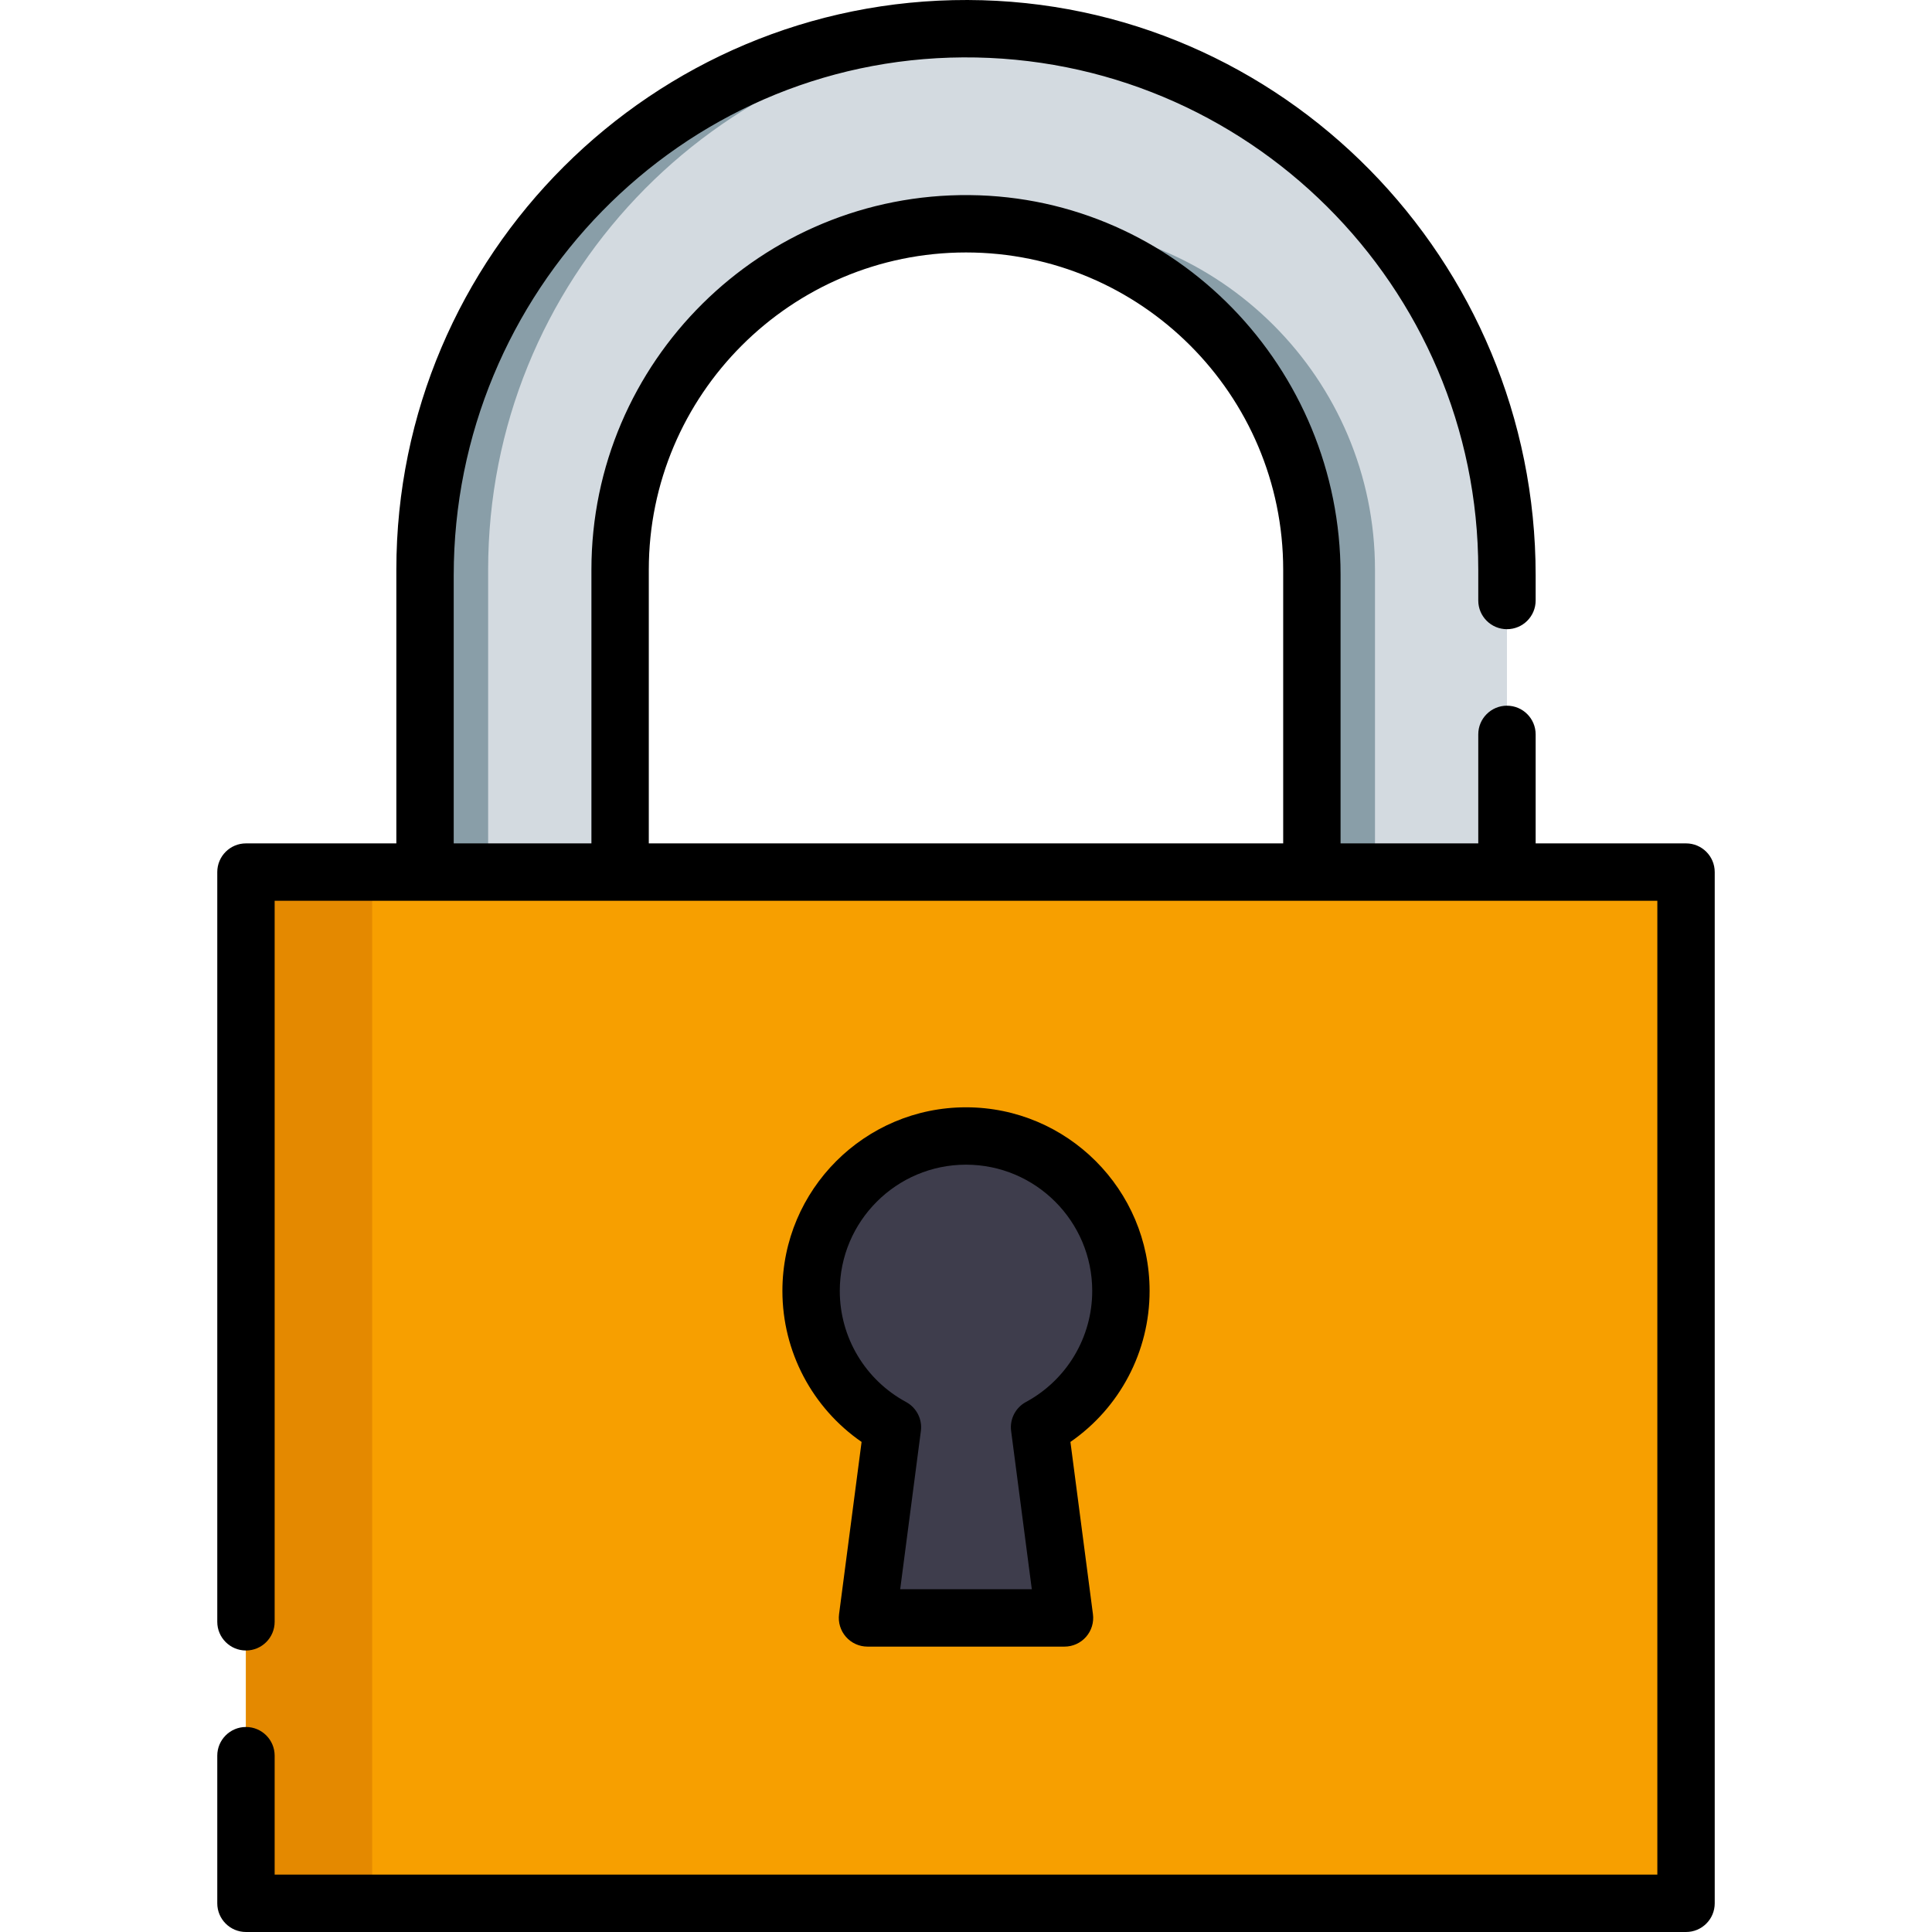
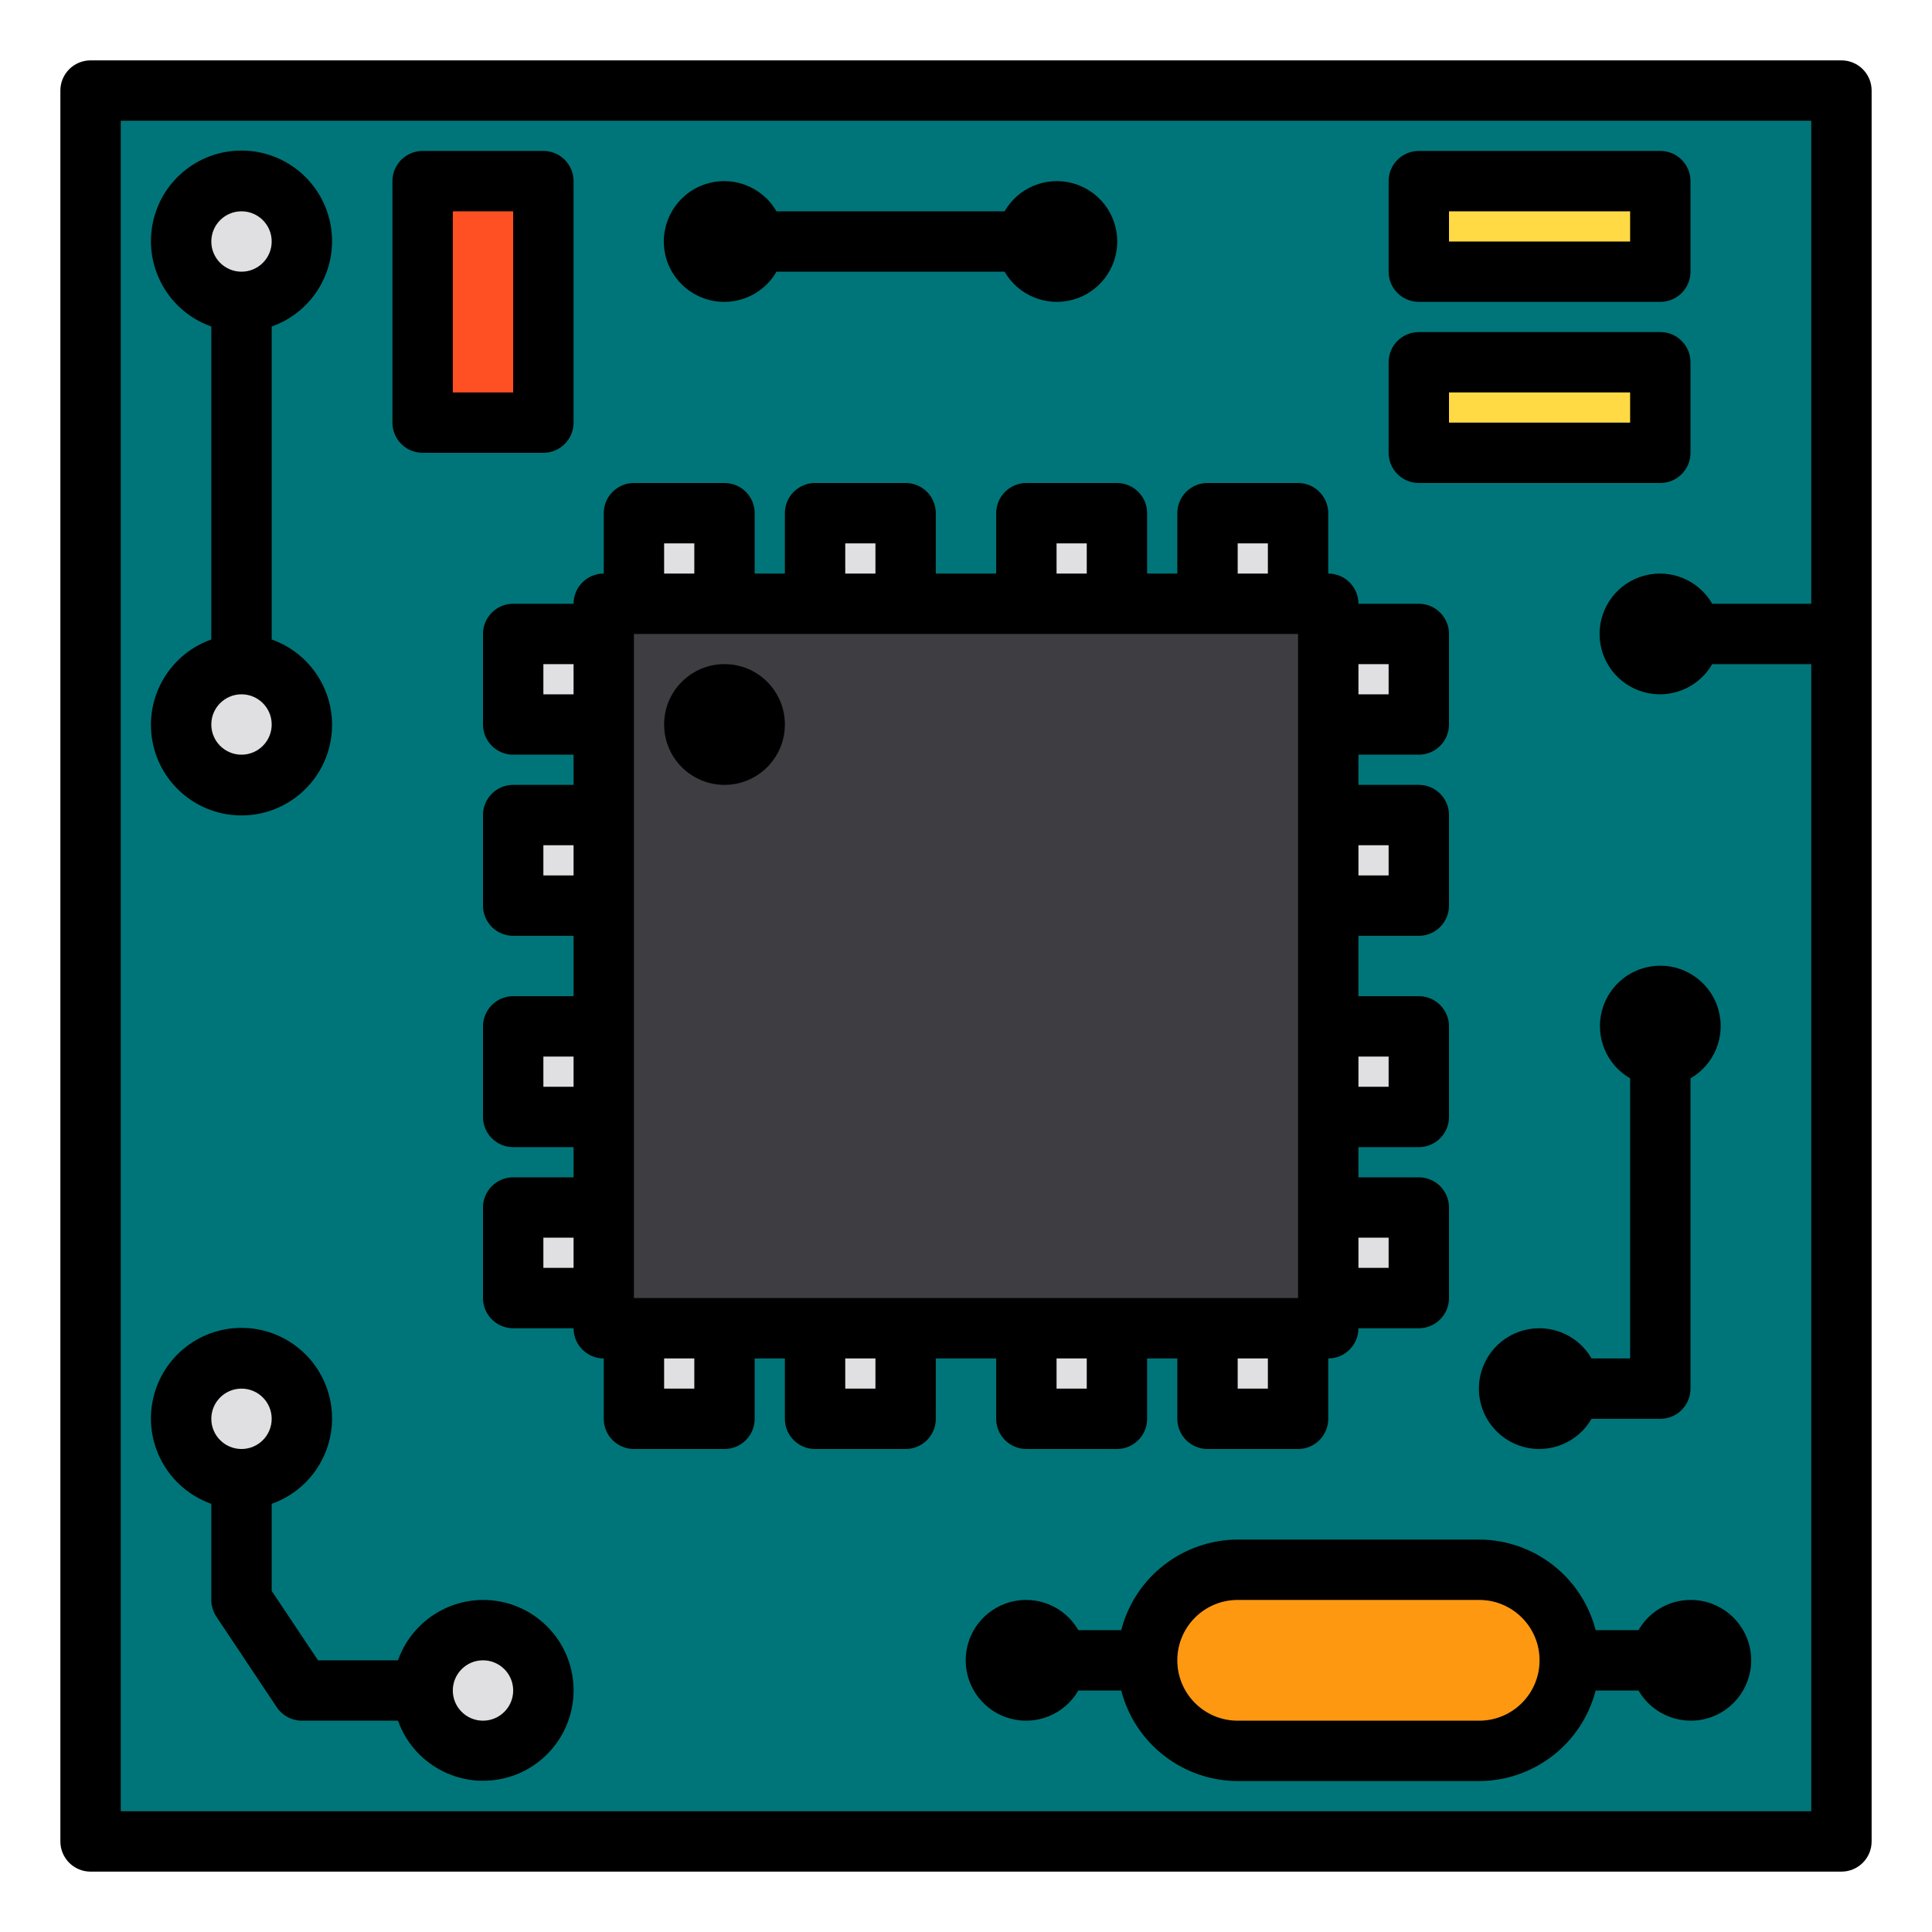
- <svg xmlns="http://www.w3.org/2000/svg" version="1.1" id="Capa_1" x="0px" y="0px" viewBox="0 0 512.001 512.001" style="enable-background:new 0 0 512.001 512.001;" xml:space="preserve">
-   <path style="fill:#D3DAE0;" d="M399.36,231.111v-80.142c0-79.179-64.187-143.366-143.356-143.366  c-79.179,0-143.366,64.187-143.366,143.366v80.142 M164.336,231.111v-80.142c0-50.553,41.125-91.668,91.668-91.668  s91.658,41.115,91.658,91.668v80.142" />
-   <g>
-     <path style="fill:#899EA8;" d="M264.366,7.852c-2.767-0.159-5.554-0.249-8.362-0.249c-79.179,0-143.366,64.187-143.366,143.366   v80.142h16.725v-80.142C129.363,74.598,189.08,12.183,264.366,7.852z" />
-     <path style="fill:#899EA8;" d="M272.729,59.3c-2.819,0-5.608,0.135-8.363,0.385c46.637,4.238,83.295,43.549,83.295,91.283v80.142   h16.725v-80.142C364.386,100.416,323.271,59.3,272.729,59.3z" />
+ <svg xmlns="http://www.w3.org/2000/svg" height="512" viewBox="0 0 64 64" width="512">
+   <g id="Circuit-technology-electronics">
+     <path d="m3 3h58v58h-58z" fill="#007579" />
+     <path d="m17 34h3v3h-3z" fill="#78b9eb" />
+     <path d="m17 21h3v3h-3z" fill="#78b9eb" />
+     <path d="m17 27h3v3h-3z" fill="#78b9eb" />
+     <path d="m17 40h3v3h-3z" fill="#78b9eb" />
+     <circle cx="16" cy="56" fill="#e0e0e2" r="2" />
+     <circle cx="8" cy="47" fill="#e0e0e2" r="2" />
+     <path d="m44 34h3v3h-3z" fill="#78b9eb" />
+     <path d="m44 40h3v3h-3z" fill="#78b9eb" />
+     <path d="m44 27h3v3h-3z" fill="#78b9eb" />
+     <path d="m44 21h3v3h-3z" fill="#78b9eb" />
+     <path d="m49 52a3 3 0 0 1 0 6h-8a3 3 0 0 1 0-6z" fill="#ff9811" />
+     <path d="m34 17h3v3h-3z" fill="#78b9eb" />
+     <path d="m40 17h3v3h-3z" fill="#78b9eb" />
+     <path d="m27 17h3v3h-3z" fill="#78b9eb" />
+     <path d="m21 17h3v3h-3z" fill="#78b9eb" />
+     <circle cx="8" cy="24" fill="#e0e0e2" r="2" />
+     <circle cx="8" cy="8" fill="#e0e0e2" r="2" />
+     <path d="m14 6h4v8h-4z" fill="#ff5023" />
+     <path d="m47 6h8v3h-8z" fill="#ffda44" />
+     <path d="m47 12h8v3h-8z" fill="#ffda44" />
+     <path d="m20 20h24v24h-24z" fill="#3e3d42" />
+     <g fill="#e0e0e2">
+       <path d="m21 17h3v3h-3z" />
+       <path d="m27 17h3v3h-3z" />
+       <path d="m34 17h3v3h-3z" />
+       <path d="m40 17h3v3h-3z" />
+       <path d="m44 21h3v3h-3z" />
+       <path d="m44 27h3v3h-3z" />
+       <path d="m44 34h3v3h-3z" />
+       <path d="m44 40h3v3h-3z" />
+       <path d="m34 44h3v3h-3z" />
+       <path d="m40 44h3v3h-3z" />
+       <path d="m27 44h3v3h-3z" />
+       <path d="m21 44h3v3h-3z" />
+       <path d="m17 40h3v3h-3z" />
+       <path d="m17 34h3v3h-3z" />
+       <path d="m17 27h3v3h-3z" />
+       <path d="m17 21h3v3h-3z" />
+     </g>
+     <circle cx="24" cy="24" fill="#ff5023" r="1" />
+     <path d="m61 2h-58a1 1 0 0 0 -1 1v58a1 1 0 0 0 1 1h58a1 1 0 0 0 1-1v-58a1 1 0 0 0 -1-1zm-1 18h-3.28a2 2 0 1 0 0 2h3.28v38h-56v-56h56z" />
+     <path d="m47 25a1 1 0 0 0 1-1v-3a1 1 0 0 0 -1-1h-2a1 1 0 0 0 -1-1v-2a1 1 0 0 0 -1-1h-3a1 1 0 0 0 -1 1v2h-1v-2a1 1 0 0 0 -1-1h-3a1 1 0 0 0 -1 1v2h-2v-2a1 1 0 0 0 -1-1h-3a1 1 0 0 0 -1 1v2h-1v-2a1 1 0 0 0 -1-1h-3a1 1 0 0 0 -1 1v2a1 1 0 0 0 -1 1h-2a1 1 0 0 0 -1 1v3a1 1 0 0 0 1 1h2v1h-2a1 1 0 0 0 -1 1v3a1 1 0 0 0 1 1h2v2h-2a1 1 0 0 0 -1 1v3a1 1 0 0 0 1 1h2v1h-2a1 1 0 0 0 -1 1v3a1 1 0 0 0 1 1h2a1 1 0 0 0 1 1v2a1 1 0 0 0 1 1h3a1 1 0 0 0 1-1v-2h1v2a1 1 0 0 0 1 1h3a1 1 0 0 0 1-1v-2h2v2a1 1 0 0 0 1 1h3a1 1 0 0 0 1-1v-2h1v2a1 1 0 0 0 1 1h3a1 1 0 0 0 1-1v-2a1 1 0 0 0 1-1h2a1 1 0 0 0 1-1v-3a1 1 0 0 0 -1-1h-2v-1h2a1 1 0 0 0 1-1v-3a1 1 0 0 0 -1-1h-2v-2h2a1 1 0 0 0 1-1v-3a1 1 0 0 0 -1-1h-2v-1zm-2-3h1v1h-1zm-26 20h-1v-1h1zm0-6h-1v-1h1zm0-7h-1v-1h1zm0-6h-1v-1h1zm22-5h1v1h-1zm-6 0h1v1h-1zm-7 0h1v1h-1zm-6 0h1v1h-1zm1 28h-1v-1h1zm6 0h-1v-1h1zm7 0h-1v-1h1zm6 0h-1v-1h1zm1-3h-22v-22h22zm3-2v1h-1v-1zm0-6v1h-1v-1zm0-7v1h-1v-1z" />
+     <circle cx="24" cy="24" r="2" />
+     <path d="m47 10h8a1 1 0 0 0 1-1v-3a1 1 0 0 0 -1-1h-8a1 1 0 0 0 -1 1v3a1 1 0 0 0 1 1zm1-3h6v1h-6z" />
+     <path d="m47 16h8a1 1 0 0 0 1-1v-3a1 1 0 0 0 -1-1h-8a1 1 0 0 0 -1 1v3a1 1 0 0 0 1 1zm1-3h6v1h-6z" />
+     <path d="m5 24a3 3 0 1 0 4-2.816v-10.368a3 3 0 1 0 -2 0v10.368a3 3 0 0 0 -2 2.816zm3 1a1 1 0 1 1 1-1 1 1 0 0 1 -1 1zm0-18a1 1 0 1 1 -1 1 1 1 0 0 1 1-1z" />
+     <path d="m16 53a3 3 0 0 0 -2.816 2h-2.649l-1.535-2.3v-2.884a3 3 0 1 0 -2 0v3.184a1.006 1.006 0 0 0 .168.555l2 3a1 1 0 0 0 .832.445h3.184a2.995 2.995 0 1 0 2.816-4zm-8-7a1 1 0 1 1 -1 1 1 1 0 0 1 1-1zm8 11a1 1 0 1 1 1-1 1 1 0 0 1 -1 1z" />
+     <path d="m56 53a1.993 1.993 0 0 0 -1.722 1h-1.42a4 4 0 0 0 -3.858-3h-8a4 4 0 0 0 -3.858 3h-1.42a2 2 0 1 0 0 2h1.42a4 4 0 0 0 3.858 3h8a4 4 0 0 0 3.858-3h1.42a2 2 0 1 0 1.722-3zm-7 4h-8a2 2 0 0 1 0-4h8a2 2 0 0 1 0 4z" />
+     <path d="m54 35.722v9.278h-1.278a2 2 0 1 0 0 2h2.278a1 1 0 0 0 1-1v-10.278a2 2 0 1 0 -2 0z" />
+     <path d="m14 15h4a1 1 0 0 0 1-1v-8a1 1 0 0 0 -1-1h-4a1 1 0 0 0 -1 1v8a1 1 0 0 0 1 1zm1-8h2v6h-2z" />
+     <path d="m24 10a1.993 1.993 0 0 0 1.722-1h7.556a2 2 0 1 0 0-2h-7.556a2 2 0 1 0 -1.722 3z" />
  </g>
-   <rect x="65.181" y="231.111" style="fill:#F79F00;" width="381.634" height="273.291" />
-   <rect x="65.181" y="231.111" style="fill:#E48900;" width="33.45" height="273.291" />
-   <path style="fill:#3E3D4C;" d="M297.053,342.103c0-22.673-18.38-41.052-41.052-41.052s-41.052,18.379-41.052,41.052  c0,15.616,8.721,29.194,21.556,36.134l-6.606,50.531h52.205l-6.606-50.531C288.332,371.298,297.053,357.719,297.053,342.103z" />
-   <path d="M446.818,223.507h-39.855v-28.888c0-4.199-3.404-7.603-7.603-7.603l0,0c-4.199,0-7.603,3.404-7.603,7.603v28.888h-36.493  v-71.283c0-54.65-43.64-99.994-98.287-100.521c-55.182-0.531-100.244,44.203-100.244,99.265v72.539h-36.493v-71.043  c0-74.914,60.052-136.822,134.965-137.255c75.22-0.435,136.552,60.635,136.552,135.76v8.17c0,4.199,3.404,7.603,7.603,7.603l0,0  c4.199,0,7.603-3.404,7.603-7.603v-6.719c0-83.446-67.09-152.189-150.536-152.419c-83.438-0.229-151.391,67.583-151.391,150.968  v72.539H65.183c-4.199,0-7.603,3.404-7.603,7.603v198.684c0,4.199,3.404,7.603,7.603,7.603l0,0c4.199,0,7.603-3.404,7.603-7.603  V238.712h366.429v258.083H72.786v-31.522c0-4.199-3.404-7.603-7.603-7.603l0,0c-4.199,0-7.603,3.404-7.603,7.603v39.124  c0,4.199,3.404,7.603,7.603,7.603h381.635c4.199,0,7.603-3.404,7.603-7.603V231.109C454.42,226.911,451.017,223.507,446.818,223.507  z M171.939,150.969c0-46.354,37.711-84.065,84.065-84.065c46.348,0,84.055,37.711,84.055,84.065v72.539h-168.12V150.969z" />
-   <path d="M304.656,342.102c0-26.828-21.827-48.655-48.655-48.655s-48.655,21.827-48.655,48.655c0,16.099,7.92,30.995,20.983,40.024  l-5.969,45.656c-0.284,2.17,0.381,4.357,1.825,6.001c1.443,1.645,3.526,2.588,5.714,2.588h52.205c2.189,0,4.27-0.943,5.714-2.588  c1.443-1.644,2.108-3.831,1.825-6.001l-5.969-45.656C296.735,373.098,304.656,358.202,304.656,342.102z M271.88,371.549  c-2.77,1.499-4.33,4.549-3.922,7.674l5.483,41.943h-34.882l5.483-41.943c0.409-3.124-1.152-6.175-3.922-7.674  c-10.837-5.859-17.57-17.143-17.57-29.447c0-18.444,15.006-33.45,33.45-33.45c18.444,0,33.45,15.006,33.45,33.45  C289.451,354.406,282.718,365.69,271.88,371.549z" />
-   <g>
- </g>
-   <g>
- </g>
-   <g>
- </g>
-   <g>
- </g>
-   <g>
- </g>
-   <g>
- </g>
-   <g>
- </g>
-   <g>
- </g>
-   <g>
- </g>
-   <g>
- </g>
-   <g>
- </g>
-   <g>
- </g>
-   <g>
- </g>
-   <g>
- </g>
-   <g>
- </g>
</svg>
